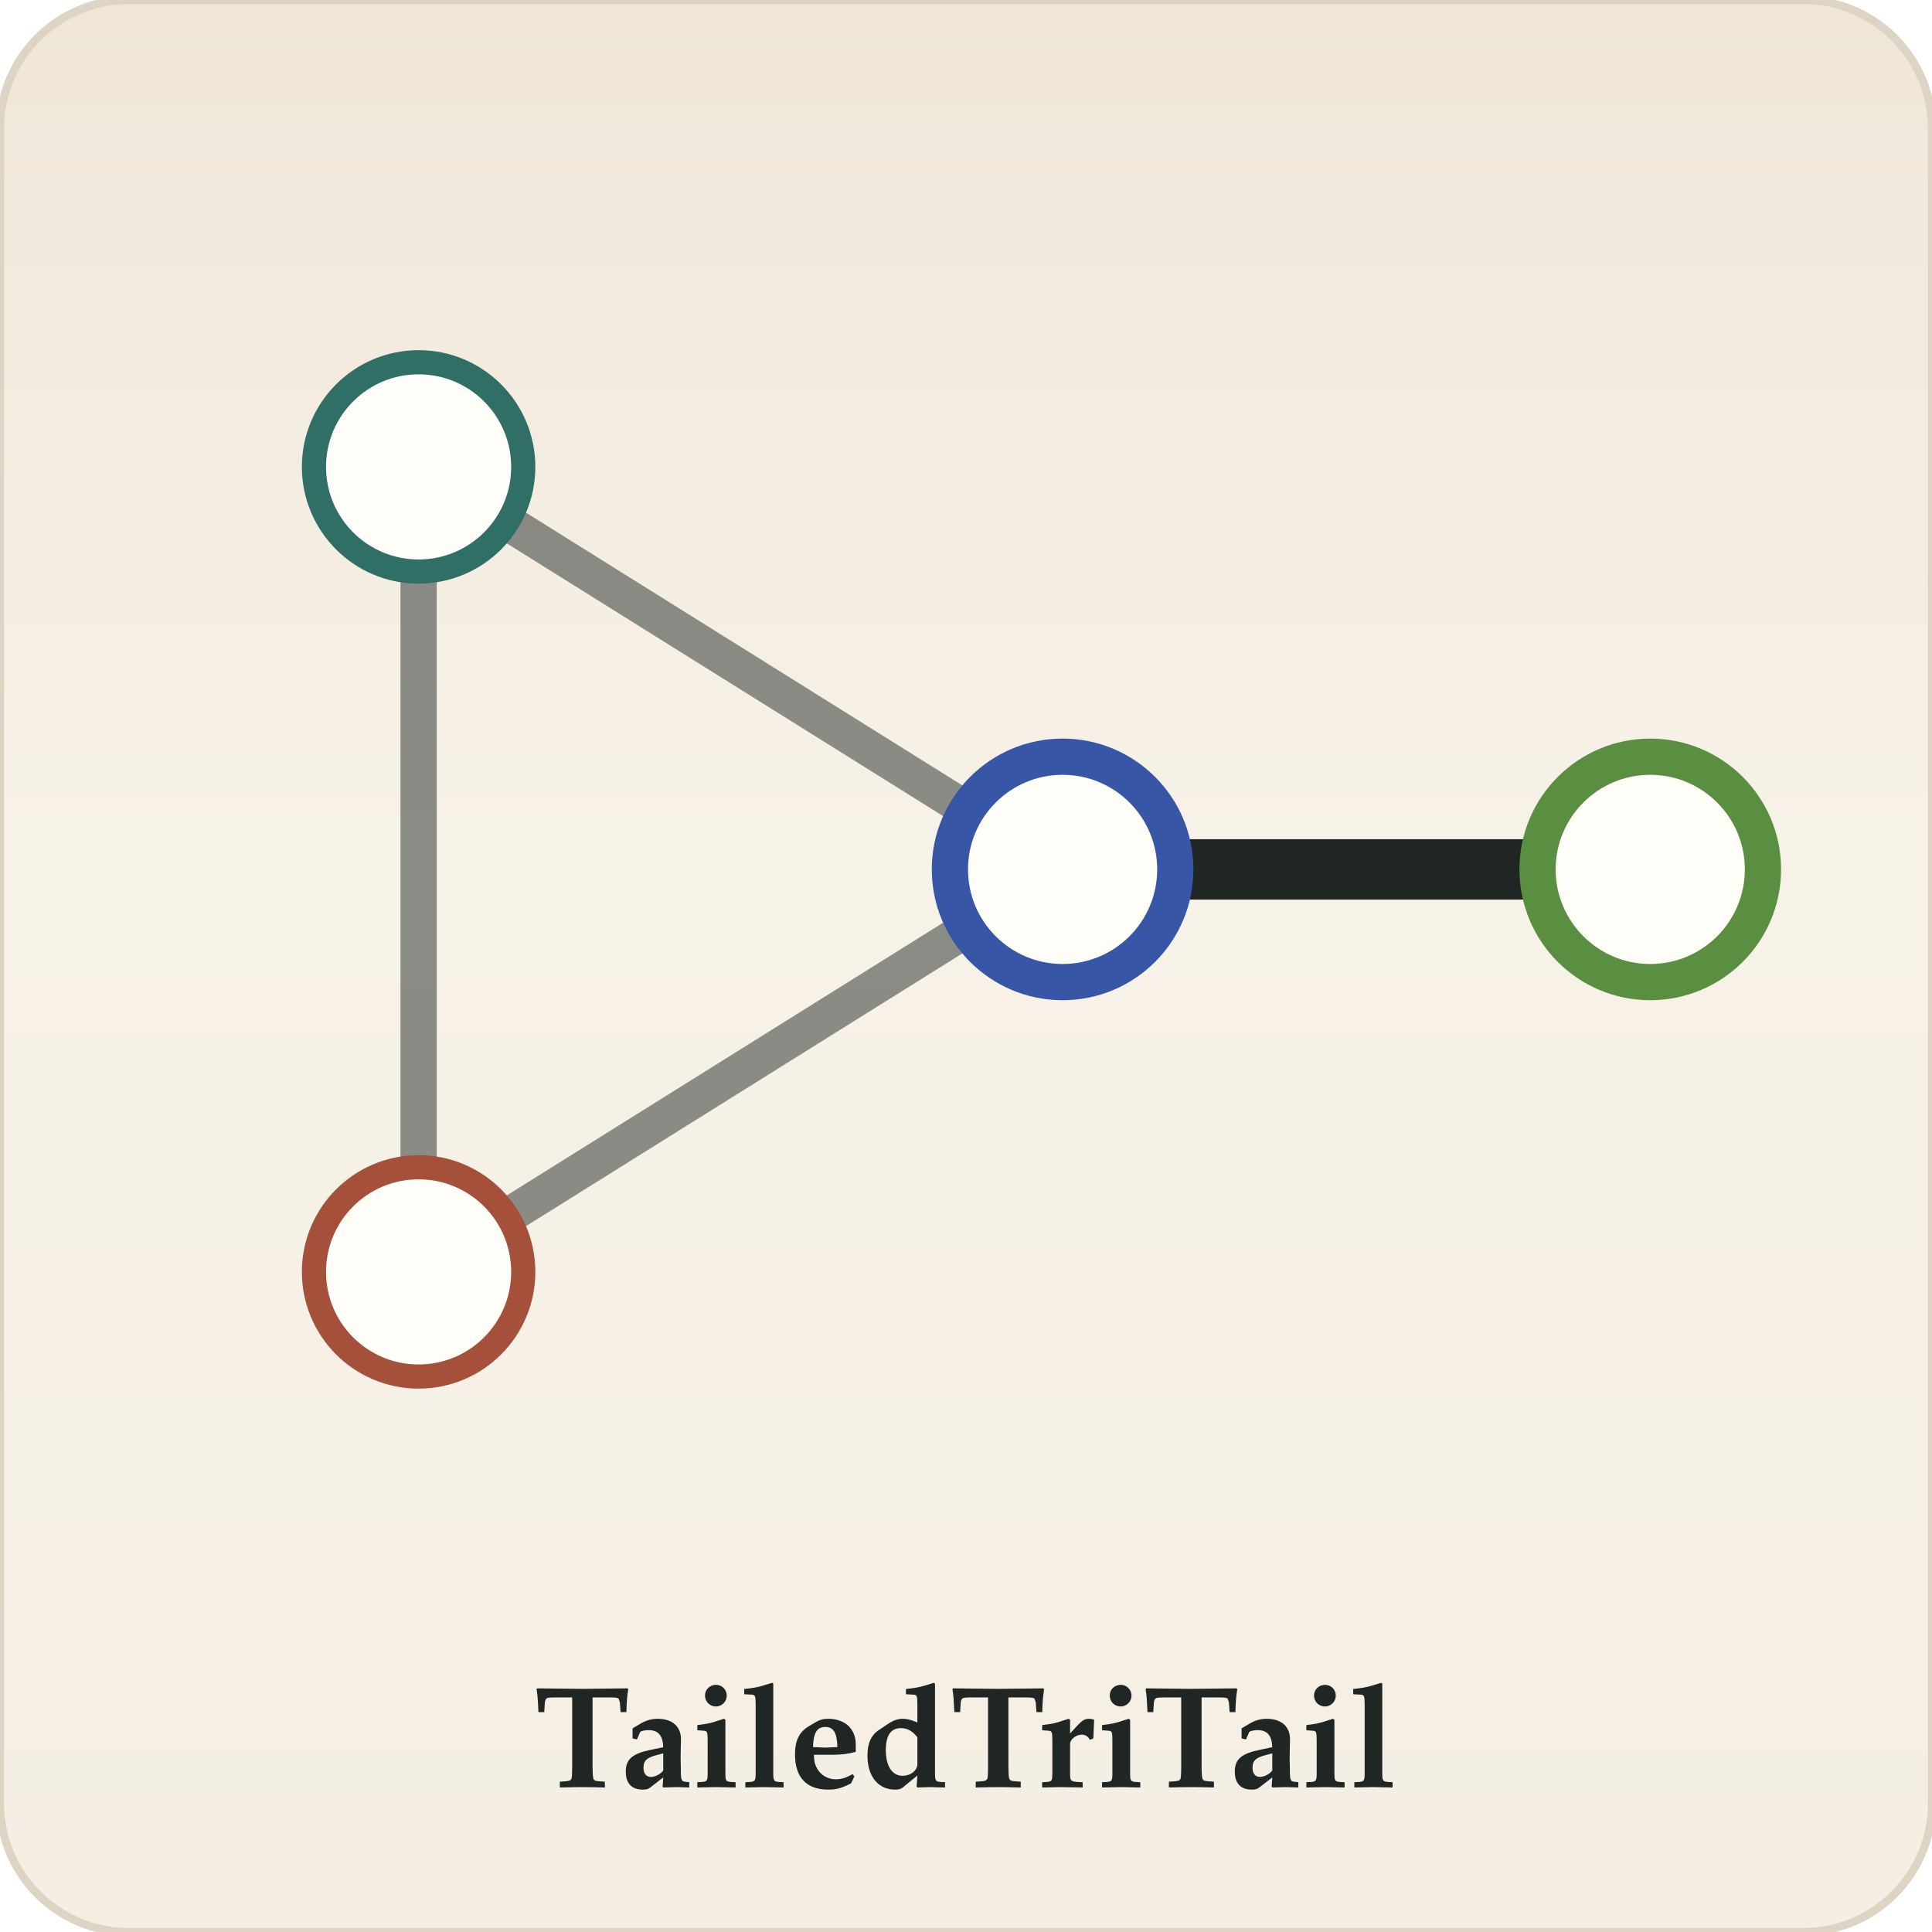
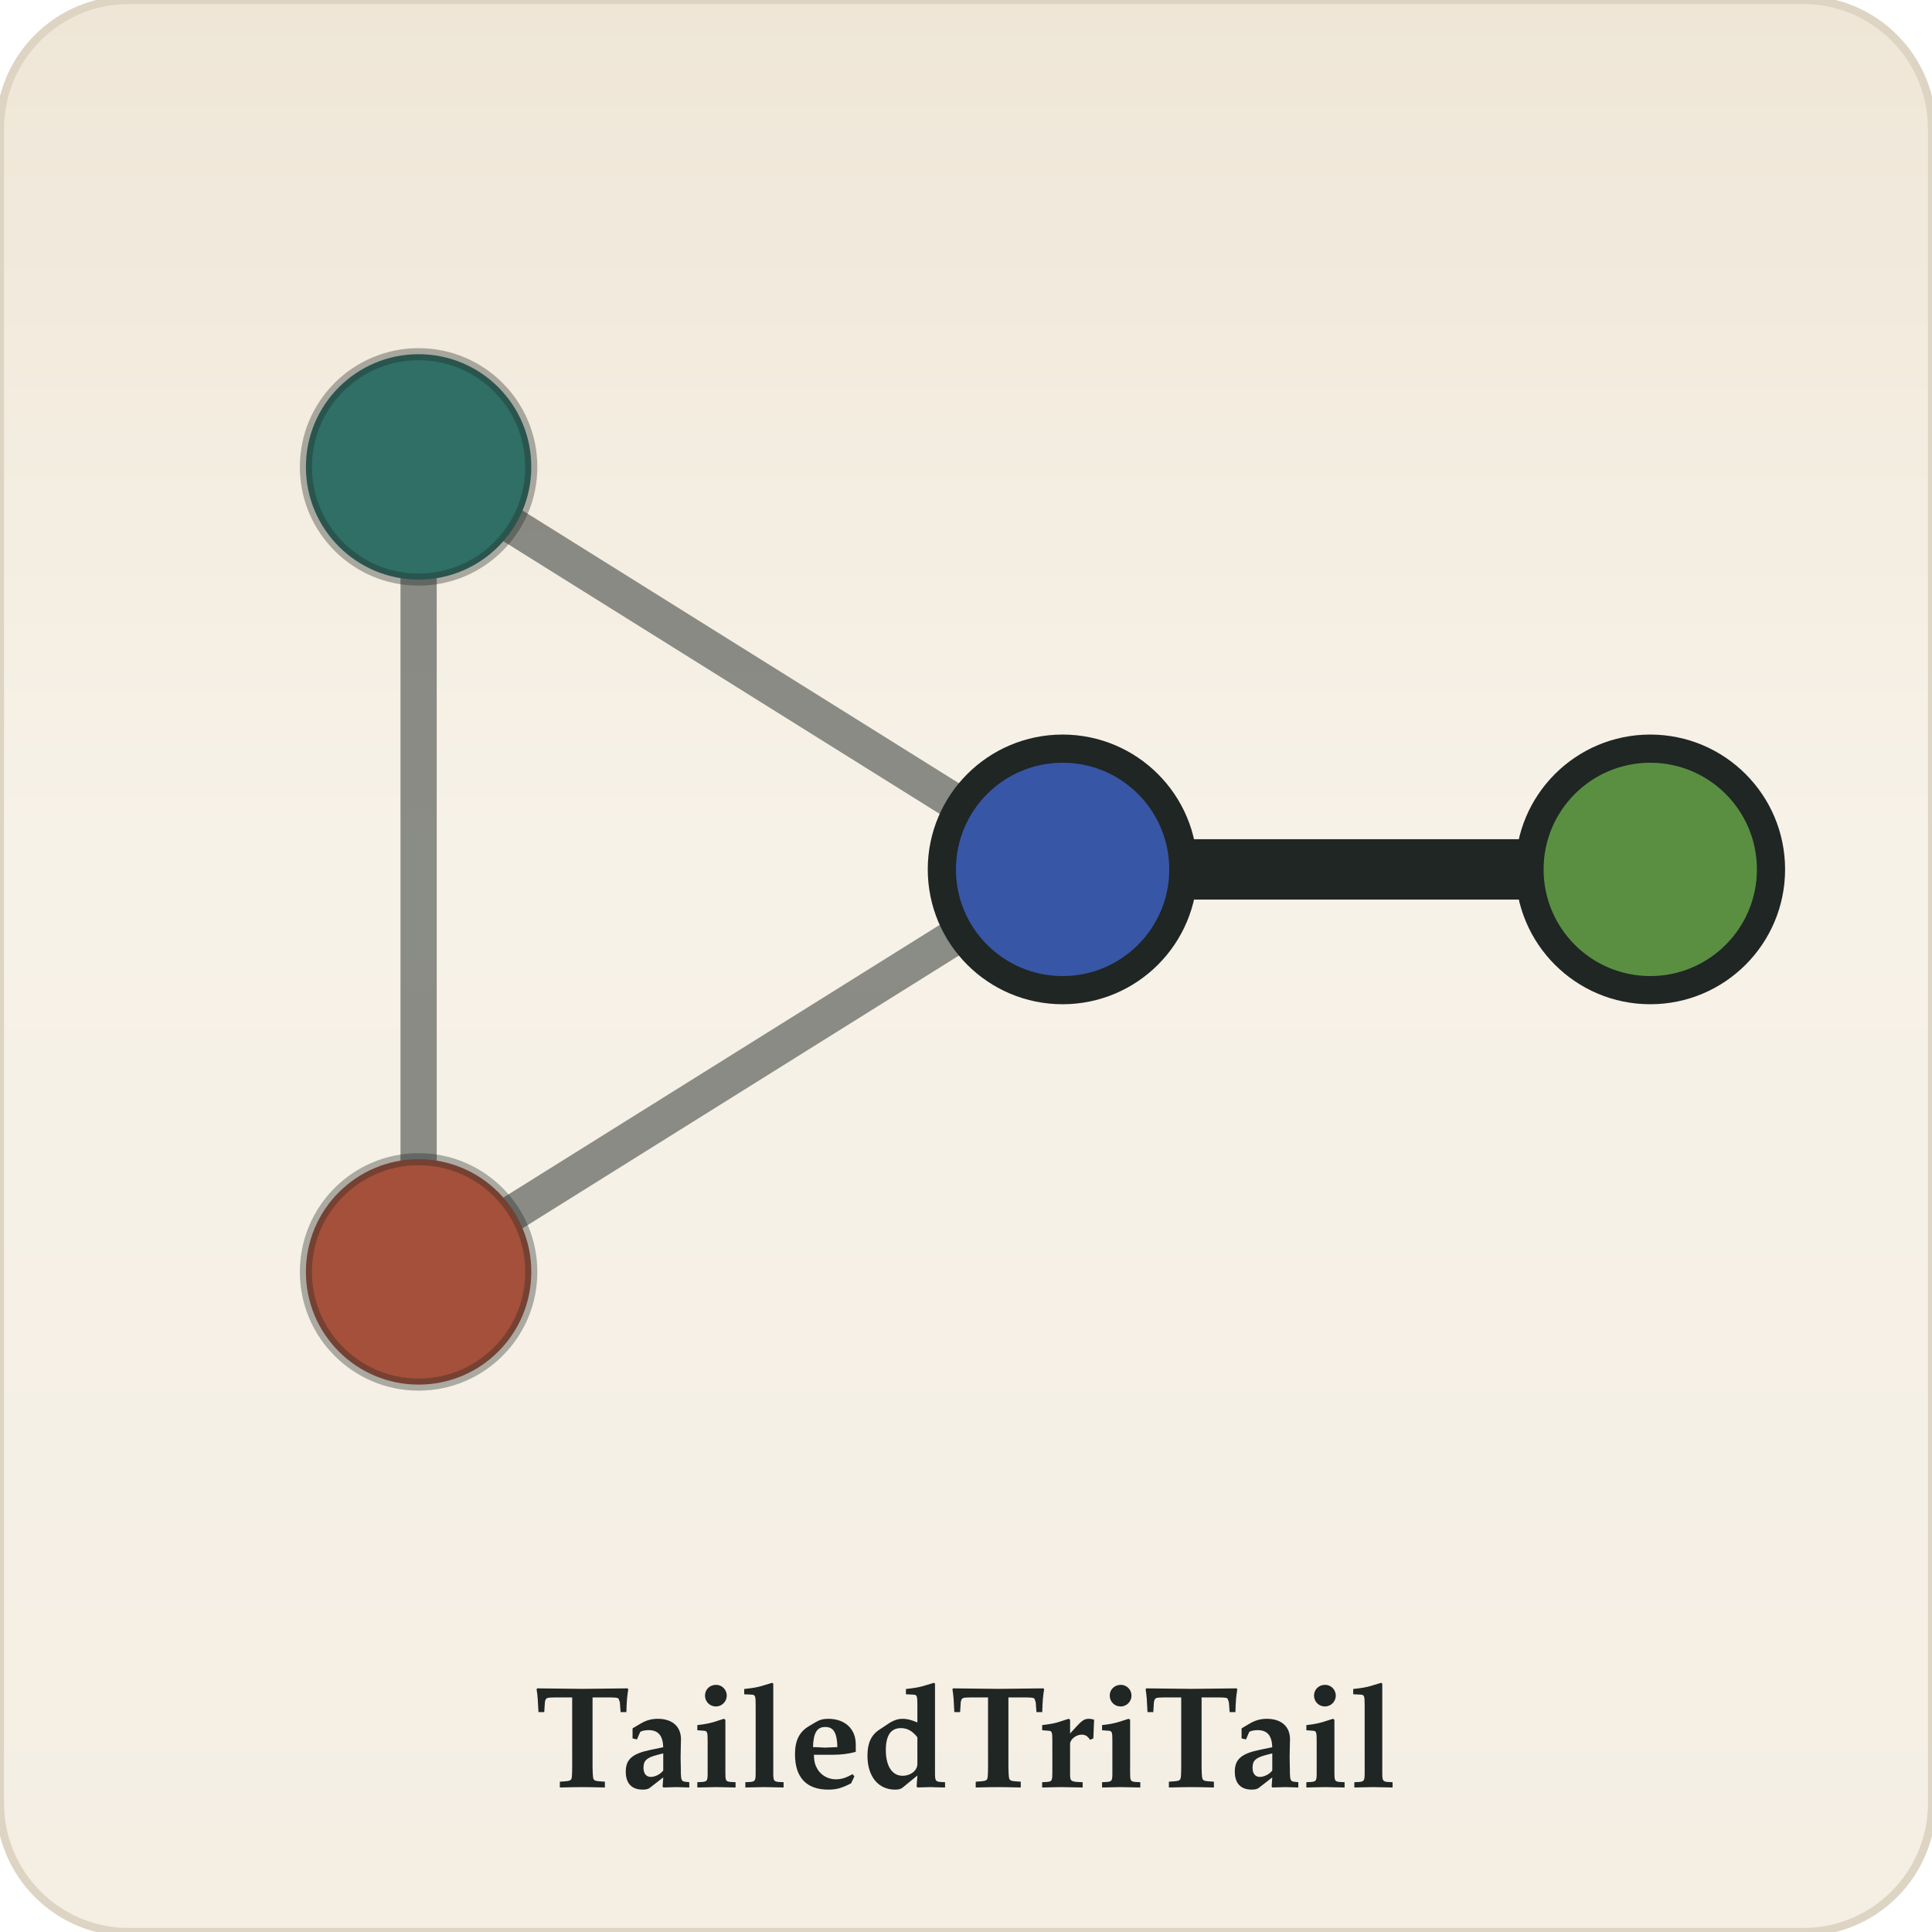
<svg xmlns="http://www.w3.org/2000/svg" viewBox="0 0 240 240" width="240" height="240" role="img" aria-label="TailedTriTail (orbit 6)">
  <defs>
    <linearGradient id="paper" x1="0" y1="0" x2="0" y2="240" gradientUnits="userSpaceOnUse">
      <stop offset="0" stop-color="#efe6d7" />
      <stop offset="0.44" stop-color="#f7f2e8" />
      <stop offset="1" stop-color="#f4eee3" />
    </linearGradient>
  </defs>
  <rect width="240" height="240" rx="16" fill="url(#paper)" stroke="#ddd4c3" stroke-width="1" />
  <line x1="52.0" y1="58.0" x2="52.0" y2="158.0" stroke="#1f2624" stroke-opacity="0.5" stroke-width="4.5" stroke-linecap="round" />
  <line x1="52.0" y1="158.0" x2="132.0" y2="108.0" stroke="#1f2624" stroke-opacity="0.5" stroke-width="4.5" stroke-linecap="round" />
  <line x1="52.0" y1="58.0" x2="132.0" y2="108.0" stroke="#1f2624" stroke-opacity="0.5" stroke-width="4.5" stroke-linecap="round" />
  <line x1="132.0" y1="108.0" x2="205.0" y2="108.0" stroke="#1f2624" stroke-width="7.5" stroke-linecap="round" />
-   <circle cx="52.0" cy="58.0" r="13" fill="#fffdf8" stroke="#2f6f65" stroke-width="3.0" />
-   <circle cx="52.0" cy="158.0" r="13" fill="#fffdf8" stroke="#a5503a" stroke-width="3.0" />
-   <circle cx="132.0" cy="108.0" r="14" fill="#fffdf8" stroke="#3856a6" stroke-width="4.5" />
-   <circle cx="205.0" cy="108.0" r="14" fill="#fffdf8" stroke="#5a8f42" stroke-width="4.5" />
+   <circle cx="52.0" cy="58.0" r="14" fill="#2f6f65" stroke="#1f2624" stroke-width="1.5" stroke-opacity="0.35" />
+   <circle cx="52.0" cy="158.0" r="14" fill="#a5503a" stroke="#1f2624" stroke-width="1.5" stroke-opacity="0.35" />
+   <circle cx="132.0" cy="108.0" r="15" fill="#3856a6" stroke="#1f2624" stroke-width="3.5" stroke-opacity="1.0" />
+   <circle cx="205.0" cy="108.0" r="15" fill="#5a8f42" stroke="#1f2624" stroke-width="3.5" stroke-opacity="1.0" />
  <text x="120.0" y="222" text-anchor="middle" font-family="Iowan Old Style, Palatino Linotype, Book Antiqua, Georgia, serif" font-size="18" font-weight="600" fill="#1f2624">TailedTriTail</text>
</svg>
